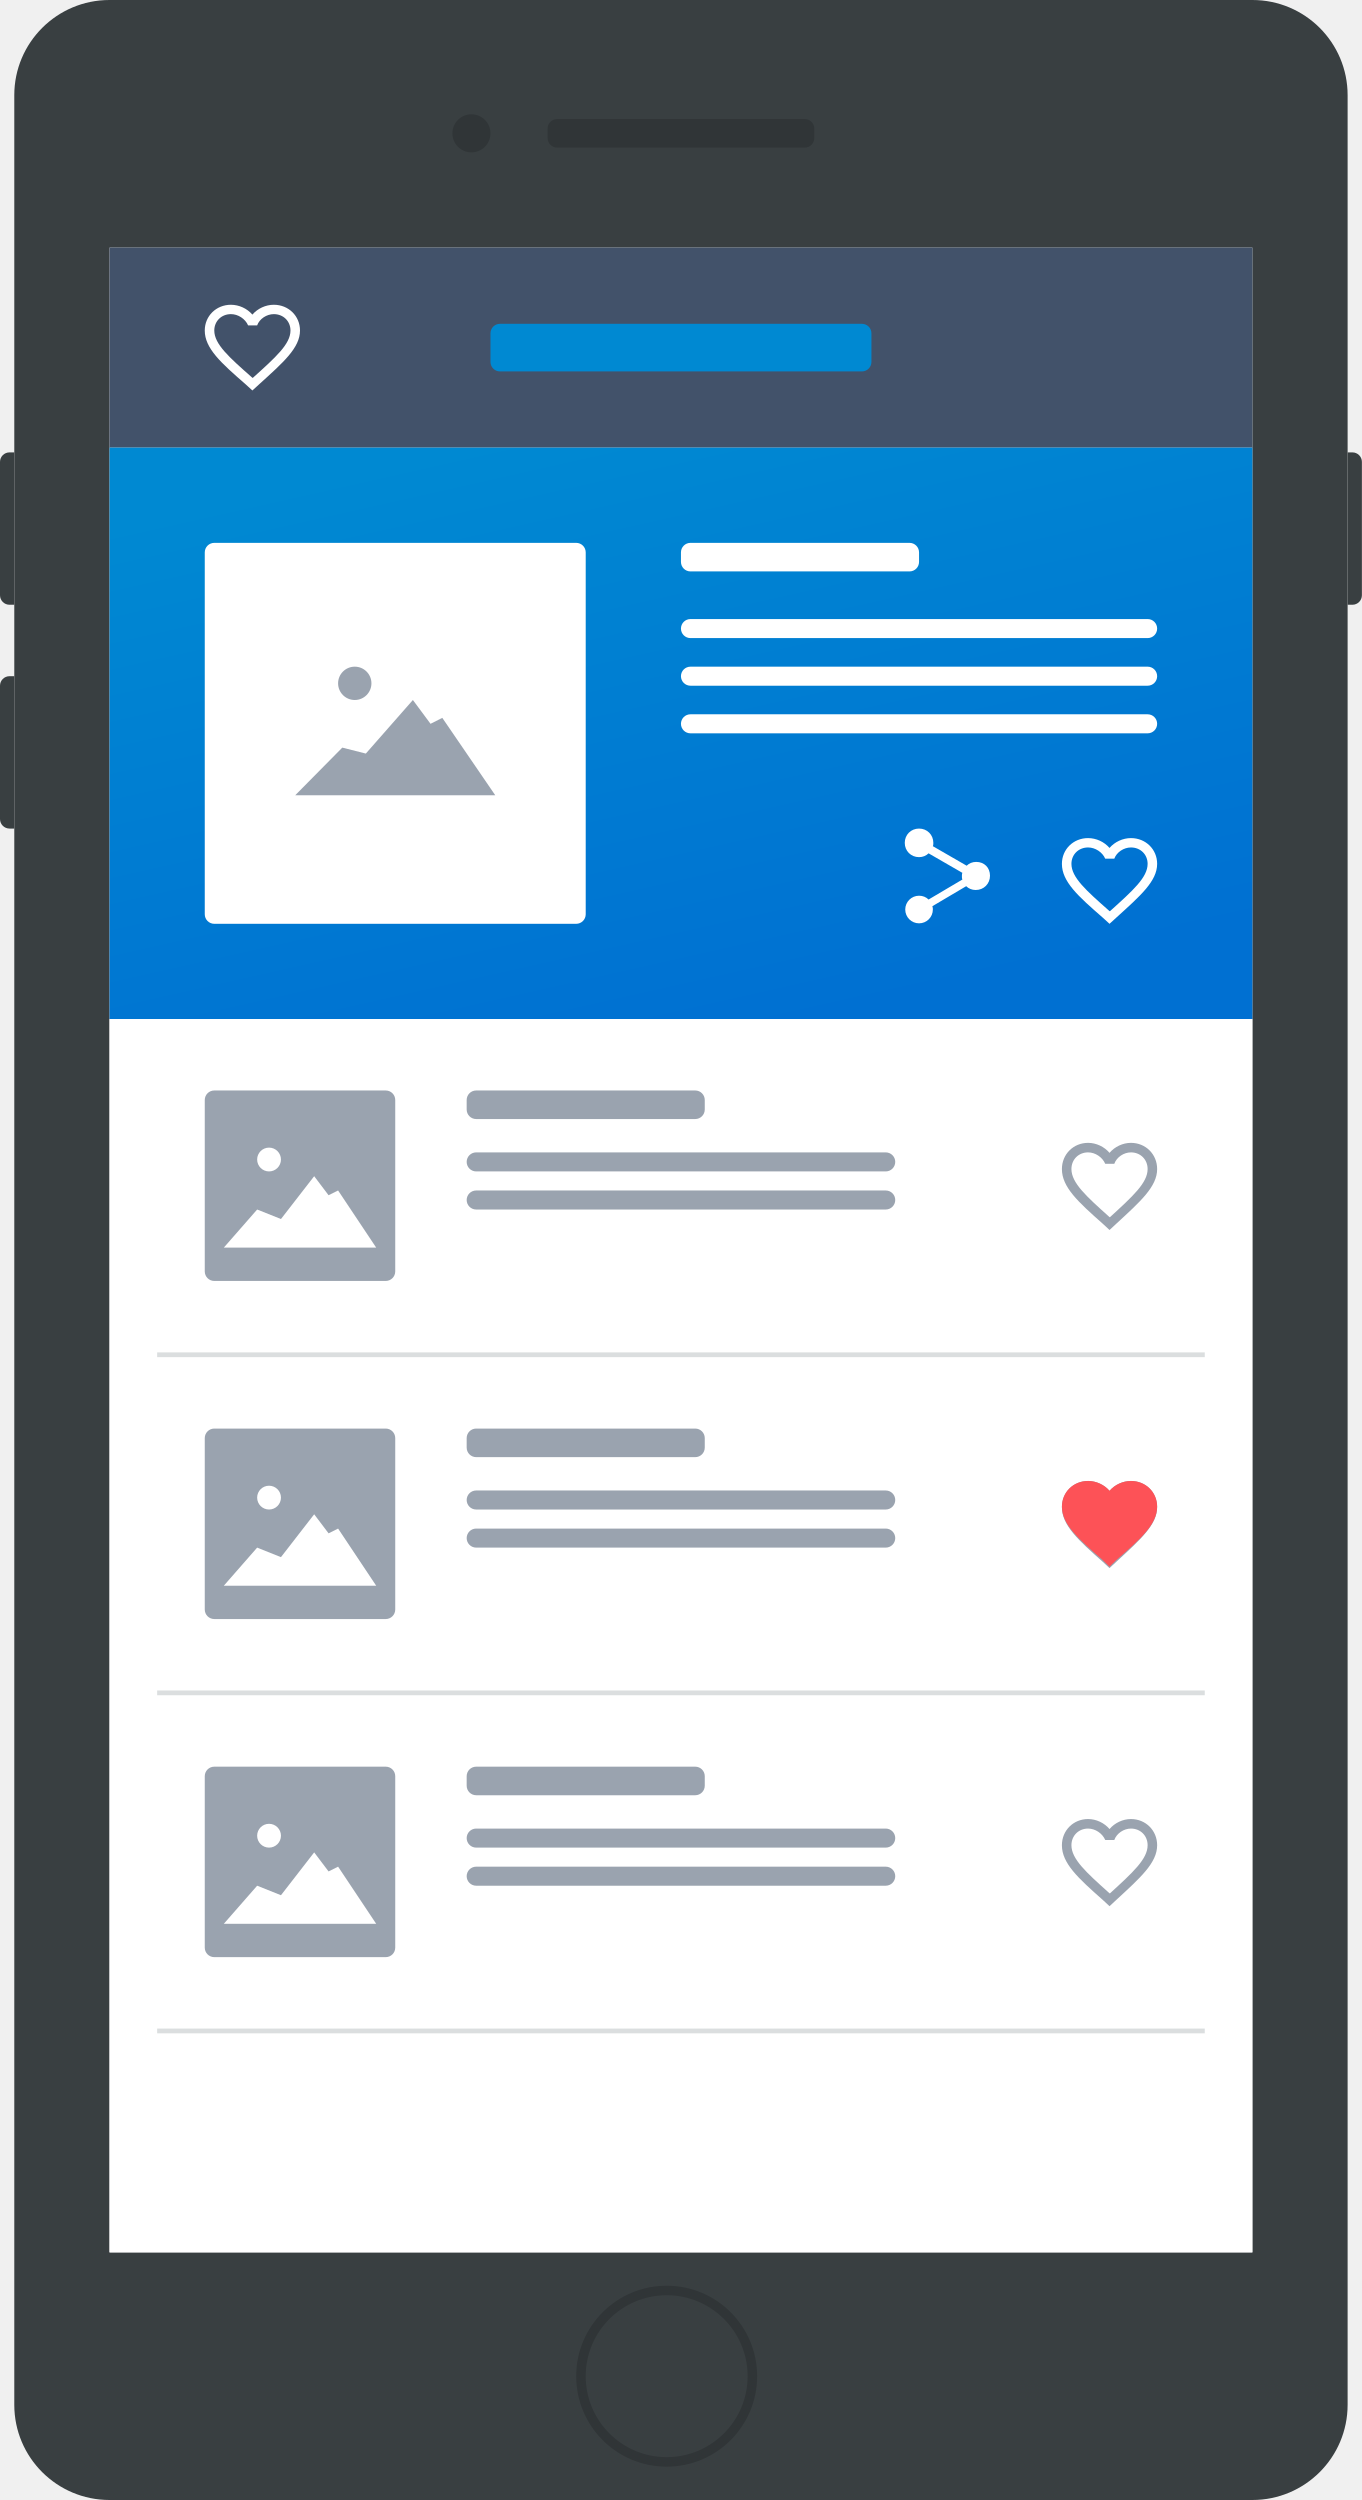
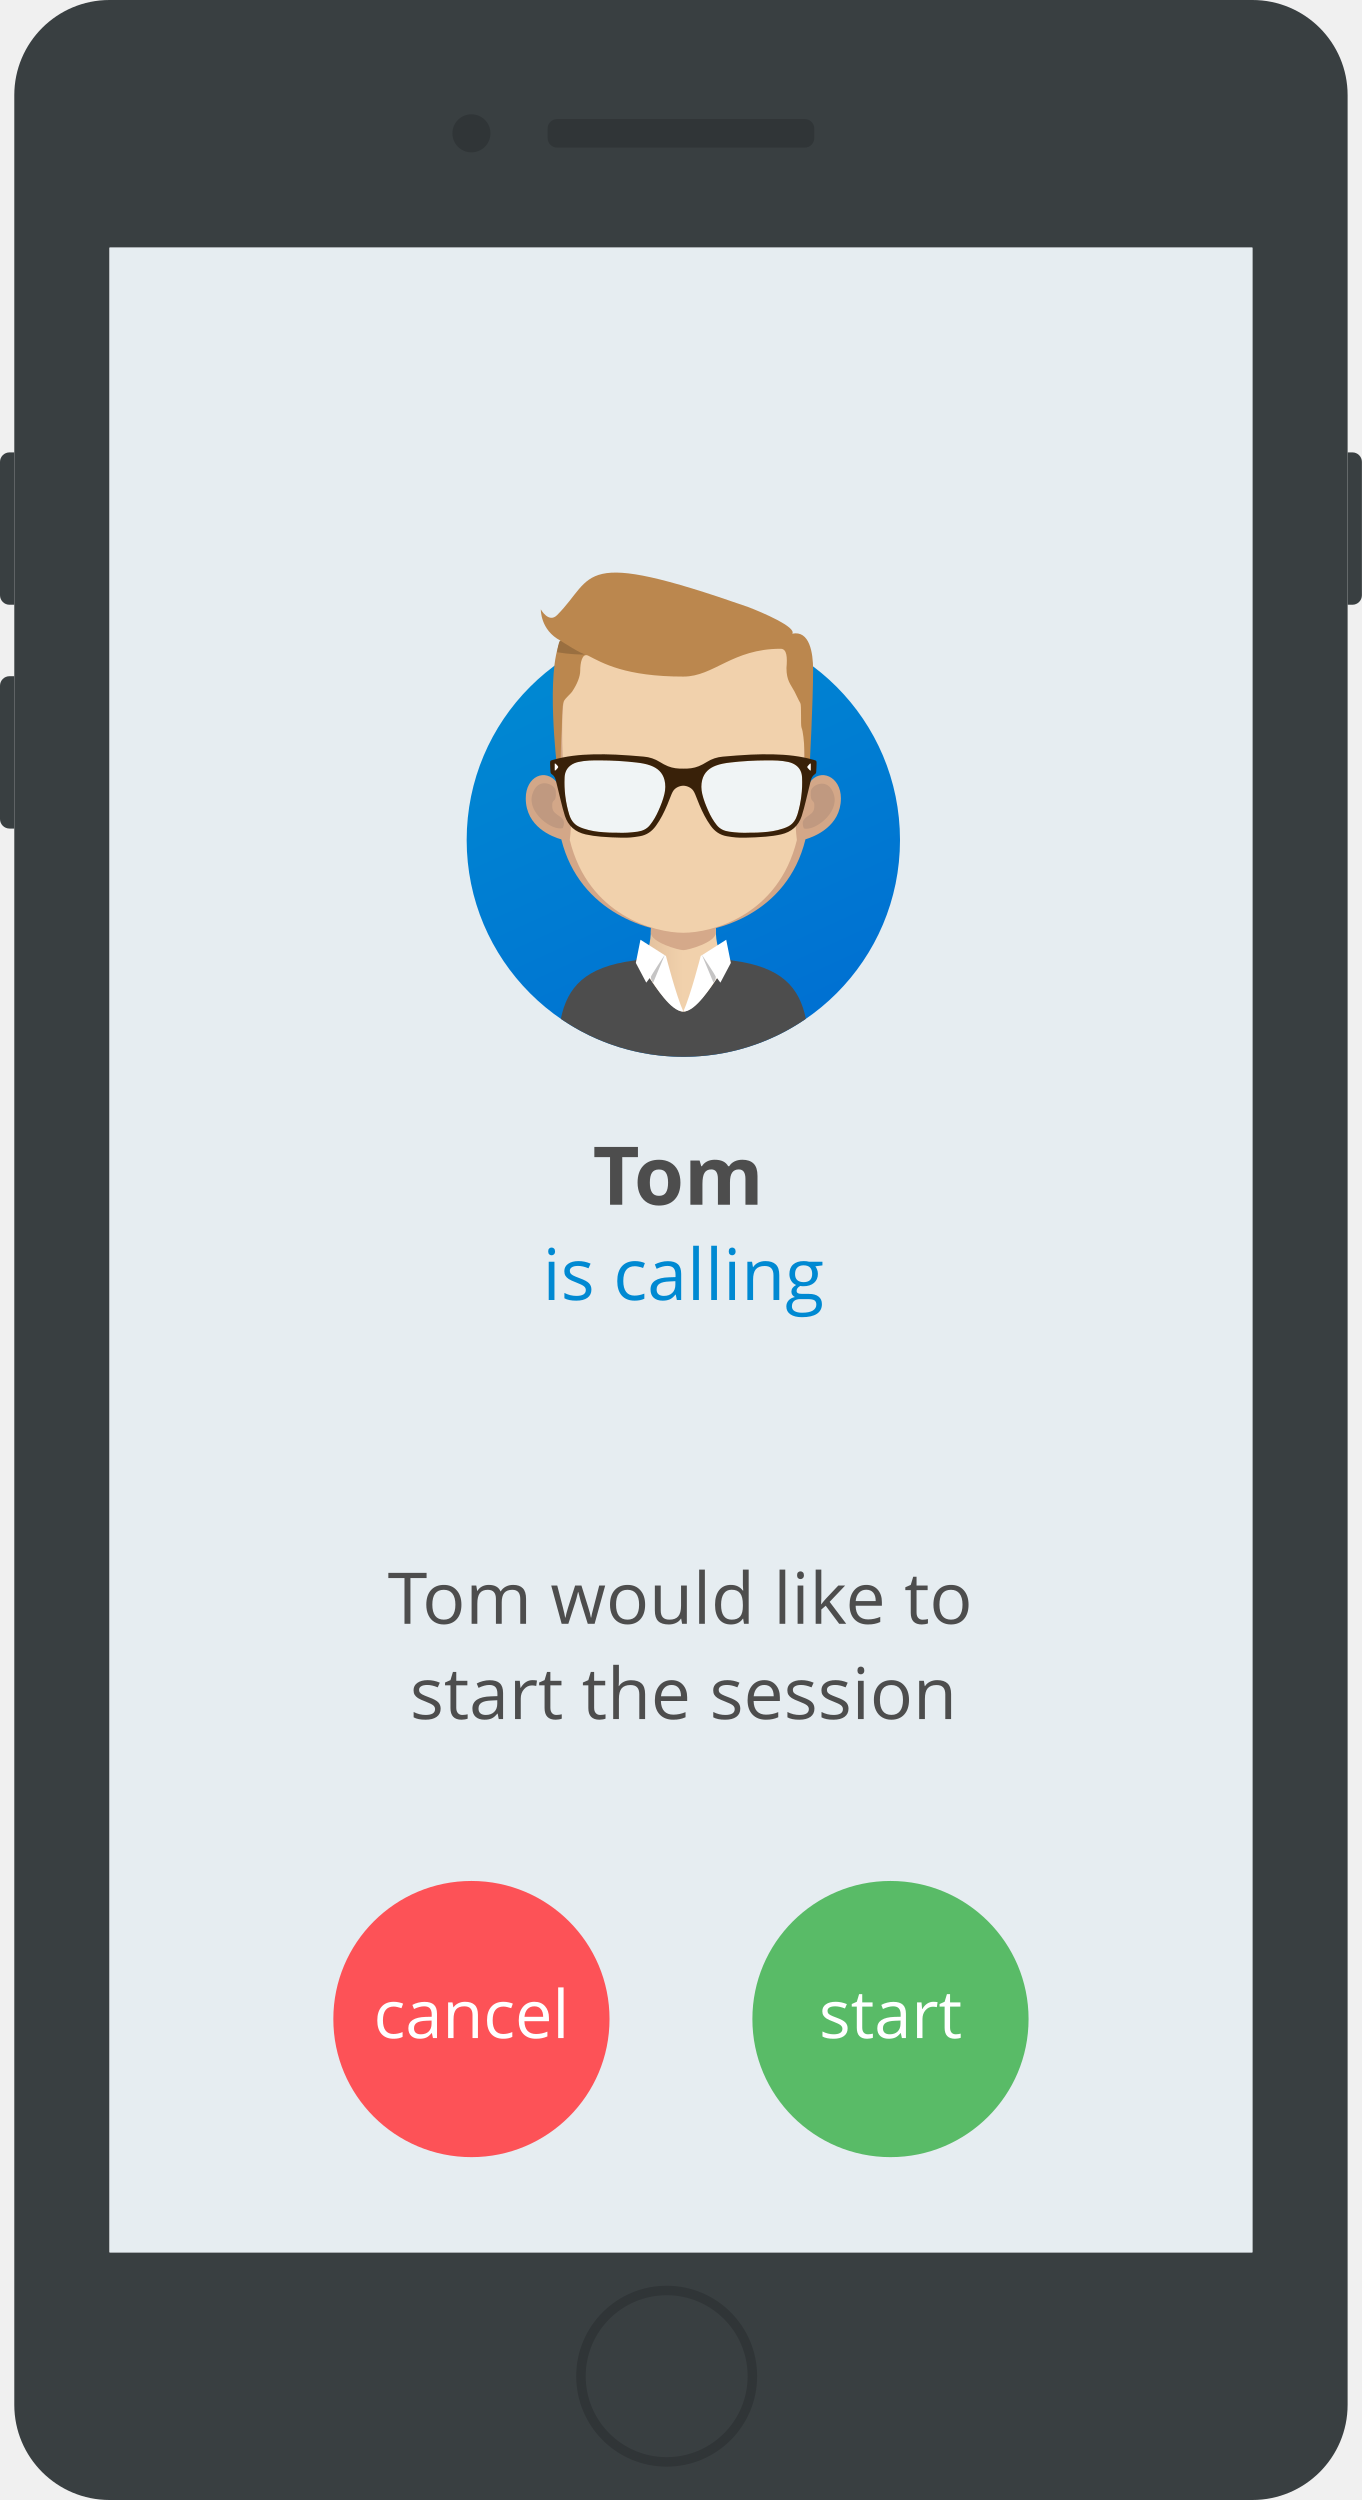
<svg xmlns="http://www.w3.org/2000/svg" xmlns:xlink="http://www.w3.org/1999/xlink" width="286" height="525" viewBox="0 0 286 525" version="1.1" preserveAspectRatio="xMidYMid slice">
  <defs>
    <path d="M0 20C0 8.953 8.96 0 19.996 0h240.008C271.047 0 280 8.947 280 20v485c0 11.046-8.96 20-19.996 20H19.996C8.953 525 0 516.053 0 505V20zm20 32v421h240V52H20z" id="path-1" />
    <linearGradient x1="30.526%" y1="0%" x2="73.577%" y2="94.72%" id="linearGradient-3">
      <stop stop-color="#0089D2" offset="0%" />
      <stop stop-color="#0070D2" offset="100%" />
    </linearGradient>
+     <linearGradient x1="0%" y1="50%" x2="100%" y2="50%" id="linearGradient-4">
+       <stop stop-color="#E1BE9B" offset="0%" />
+       <stop stop-color="#F1D1AC" offset="50%" />
+       <stop stop-color="#F1D1AC" offset="100%" />
+     </linearGradient>
+     <linearGradient x1="18703.1%" y1="27278.1%" x2="18703.1%" y2="6365.6%" id="linearGradient-5">
+       <stop stop-color="#E1BE9B" offset="0%" />
+       <stop stop-color="#F1D1AC" offset="50%" />
+       <stop stop-color="#F1D1AC" offset="100%" />
+     </linearGradient>
  </defs>
  <g id="Ill" stroke="none" stroke-width="1" fill="none" fill-rule="evenodd">
-     <g id="Testing" transform="translate(-112)">
-       <g id="iPhone/large" transform="translate(112)">
+     <g id="Testing">
+       <g id="iPhone/large">
        <g id="Screen" transform="translate(3)">
          <mask id="mask-2" fill="#fff">
            <use xlink:href="#path-1" />
          </mask>
          <use id="Combined-Shape" fill="#393F41" xlink:href="#path-1" />
        </g>
        <circle id="Front-camera" fill="#303537" cx="99" cy="28" r="4" />
        <rect id="Speaker" fill="#303537" x="115" y="25" width="56" height="6" rx="2" />
        <circle id="Home" stroke="#303537" stroke-width="2" cx="140" cy="499" r="18" />
-         <path d="M2 95h1v32H2a2 2 0 0 1-2-2V97a2 2 0 0 1 2-2zM283 95h1a2 2 0 0 1 2 2v28a2 2 0 0 1-2 2h-1V95z" id="Rectangle-2" fill="#393F41" />
+         <path d="M2 95h1v32H2a2 2 0 0 1-2-2V97a2 2 0 0 1 2-2zm281 0h1a2 2 0 0 1 2 2v28a2 2 0 0 1-2 2h-1V95z" id="Rectangle-2" fill="#393F41" />
        <path d="M2 142h1v32H2a2 2 0 0 1-2-2v-28a2 2 0 0 1 2-2z" id="Rectangle-2-Copy" fill="#393F41" />
      </g>
-       <path id="Rectangle-4" fill="#42526A" d="M135 52h240v42H135z" />
-       <path id="Rectangle-9" fill="url(#linearGradient-3)" d="M135 94h240v120H135z" />
-       <path id="Rectangle-10" fill="#FFF" d="M135 214h240v259H135z" />
-       <rect id="Rectangle" fill="#0089D2" x="215" y="68" width="80" height="10" rx="2" />
-       <rect id="Rectangle-11" fill="#FFF" x="155" y="114" width="80" height="80" rx="2" />
-       <path id="Shape" fill="#9AA3AF" fill-rule="nonzero" d="M174 167l9.882-10 4.942 1.25 9.882-11.25 3.706 5 2.47-1.25L216 167z" />
-       <circle id="Oval" fill="#9AA3AF" fill-rule="nonzero" cx="186.5" cy="143.5" r="3.5" />
-       <rect id="Rectangle-17" fill="#FFF" x="255" y="114" width="50" height="6" rx="2" />
-       <rect id="Rectangle-17-Copy" fill="#FFF" x="255" y="130" width="100" height="4" rx="2" />
-       <rect id="Rectangle-17-Copy-2" fill="#FFF" x="255" y="140" width="100" height="4" rx="2" />
-       <rect id="Rectangle-17-Copy-3" fill="#FFF" x="255" y="150" width="100" height="4" rx="2" />
-       <path d="M169.5 64c-1.7 0-3.4.787-4.5 2.066A6.05 6.05 0 0 0 160.5 64c-3.1 0-5.5 2.36-5.5 5.41 0 3.738 3.4 6.787 8.6 11.311L165 82l1.4-1.279c5.1-4.623 8.6-7.672 8.6-11.311 0-3.05-2.4-5.41-5.5-5.41zm-4.4 15.344h-.1l-.1-.098c-4.8-4.23-7.9-6.984-7.9-9.836 0-1.967 1.5-3.443 3.5-3.443 1.5 0 3 .984 3.6 2.36h1.9c.5-1.376 2-2.36 3.5-2.36 2 0 3.5 1.476 3.5 3.443 0 2.852-3.1 5.606-7.9 9.934zM349.5 176c-1.7 0-3.4.787-4.5 2.066a6.05 6.05 0 0 0-4.5-2.066c-3.1 0-5.5 2.36-5.5 5.41 0 3.738 3.4 6.787 8.6 11.311L345 194l1.4-1.279c5.1-4.623 8.6-7.672 8.6-11.311 0-3.05-2.4-5.41-5.5-5.41zm-4.4 15.344h-.1l-.1-.098c-4.8-4.23-7.9-6.984-7.9-9.836 0-1.967 1.5-3.443 3.5-3.443 1.5 0 3 .984 3.6 2.36h1.9c.5-1.376 2-2.36 3.5-2.36 2 0 3.5 1.476 3.5 3.443 0 2.852-3.1 5.606-7.9 9.934z" id="Shape" fill="#FFF" />
-       <g transform="translate(135 214)" id="mobile/ui/large/card">
-         <path id="Rectangle-2" d="M0 0h240v71H0z" />
-         <rect id="Rectangle-11" fill="#9AA3AF" x="20" y="15" width="40" height="40" rx="2" />
-         <path id="Shape" fill="#FFF" fill-rule="nonzero" d="M24 48l7-8 5 2 6.978-9L46 37l2-1 8 12z" />
-         <circle id="Oval" fill="#FFF" fill-rule="nonzero" cx="33.5" cy="29.5" r="2.5" />
-         <path d="M214.5 26c-1.7 0-3.4.8-4.5 2.1-1.1-1.3-2.8-2.1-4.5-2.1-3.1 0-5.5 2.4-5.5 5.5 0 3.8 3.4 6.9 8.6 11.5l1.4 1.3 1.4-1.3c5.1-4.7 8.6-7.8 8.6-11.5 0-3.1-2.4-5.5-5.5-5.5zm-4.4 15.6h-.1l-.1-.1c-4.8-4.3-7.9-7.1-7.9-10 0-2 1.5-3.5 3.5-3.5 1.5 0 3 1 3.6 2.4h1.9c.5-1.4 2-2.4 3.5-2.4 2 0 3.5 1.5 3.5 3.5 0 2.9-3.1 5.7-7.9 10.1z" id="Shape" fill="#9AA3AF" />
-         <rect id="Rectangle-17" fill="#9AA3AF" x="75" y="15" width="50" height="6" rx="2" />
-         <rect id="Rectangle-17-Copy" fill="#9AA3AF" x="75" y="28" width="90" height="4" rx="2" />
-         <rect id="Rectangle-17-Copy-2" fill="#9AA3AF" x="75" y="36" width="90" height="4" rx="2" />
-         <path id="Rectangle-12" fill="#DBDEDF" d="M10 70h220v1H10z" />
+       <g id="usability/call" transform="translate(23 52)">
+         <path id="Rectangle-25" fill="#E6EDF1" fill-rule="evenodd" d="M0 0h240v421H0z" />
+         <circle id="Oval-7" fill="#59BB67" fill-rule="evenodd" cx="164" cy="372" r="29" />
+         <circle id="Oval-7-Copy" fill="#FD5257" fill-rule="evenodd" cx="76" cy="372" r="29" />
+         <text id="Tom-would-like-to-st" font-family="OpenSans, Open Sans" font-size="15" font-weight="normal" fill="#4D4D4D">
+           <tspan x="58.424" y="289">Tom would like to </tspan>
+           <tspan x="63.067" y="309">start the session</tspan>
+         </text>
+         <text id="Tom" font-family="OpenSans-Bold, Open Sans" font-size="17" font-weight="bold" fill="#4D4D4D">
+           <tspan x="101.469" y="201">Tom</tspan>
+         </text>
+         <text id="is-calling" font-family="OpenSans, Open Sans" font-size="15" font-weight="normal" fill="#0089D2">
+           <tspan x="90.932" y="221">is calling</tspan>
+         </text>
+         <g id="avatar" transform="translate(75 68)" stroke-width="1" fill-rule="evenodd">
+           <g id="person">
+             <g id="Group" transform="translate(0 6.33)">
+               <ellipse id="Oval" fill="url(#linearGradient-3)" fill-rule="nonzero" cx="45.5" cy="50.08" rx="45.5" ry="45.523" />
+               <path d="M45.5 95.602a45.272 45.272 0 0 1-25.726-7.973c1.375-6.686 5.116-10.904 15.263-12.232.708 0 .708-.754 1.463-.754 4.62.024 13.21.046 18.003.024.73 0 .733.73 1.46.73 10.162 1.35 13.9 5.566 15.27 12.226a45.269 45.269 0 0 1-25.733 7.98z" id="Shape" fill="#4D4D4D" />
+               <path d="M38.687 68.58h13.626c0 .975 0 5.356 2.19 6.574 0 1.622-6.083 10.954-9.012 10.954-2.91 0-8.994-9.332-8.994-10.954 2.19-1.218 2.19-5.6 2.19-6.573z" id="Shape" fill="url(#linearGradient-4)" />
+               <path d="M45.5 67.607c6.813 0 6.813-.07 6.813 1.948 0 2.016-5.84 3.651-6.813 3.651-.973 0-6.813-1.635-6.813-3.651 0-2.017 0-1.948 6.813-1.948z" id="Shape" fill="#D5A98A" />
+               <path d="M71.149 49.924c1.848-.548 7.442-2.695 7.442-8.608 0-4.613-4.38-6.463-6.574-3.29C71.95 12.387 70.652.176 45.5.176c-24.92 0-26.451 12.21-26.517 37.852-2.438-3.174-6.574-1.324-6.574 3.289 0 6.033 5.638 8.108 7.464 8.622m51.276-.014c-3.857 15.77-18.836 19.63-25.649 19.63-6.813 0-21.734-4.031-25.627-19.616" id="Shape" fill="#D3A788" />
+               <path d="M69.345 50.08C65.452 65.903 51.556 69.555 45.5 69.555c-6.045 0-19.952-3.652-23.845-19.475.973-7.79-1.213-7.79-1.213-12.053C18.98 14.294 20.58.175 45.5.175c25.152 0 26.521 14.12 25.058 37.852 0 4.263-2.186 4.263-1.213 12.053z" id="Shape" fill="url(#linearGradient-5)" />
+               <path d="M72.265 39.855c.097-1.376 3.74-3.133 4.866.73 1.125 3.863-4.157 7.704-6.326 7.06-1.099-2.81 2.021-2.23 2.19-4.382.168-2.151-.935-.523-.73-3.408zm-53.547-.087c-.099-1.38-3.796-3.14-4.938.732s4.218 7.721 6.42 7.077c1.114-2.818-2.052-2.236-2.223-4.393-.17-2.157.948-.524.741-3.416z" id="Shape" fill="#C09980" />
+             </g>
+             <path d="M72.021 41.072s.73-13.675.73-20.448c0-3.522-.73-8.303-4.38-7.547.954-1.378-6.325-4.478-9.245-5.599C22.869-5.218 27.123 1.034 18.979 9.182c-1.764 1.764-3.407-1.217-3.407-1.217s-.13 4.347 4.137 6.573c-3.164 6.573-.73 26.534-.73 26.534h.73s.104-6.33.25-7.775c.1-1.011-.03-5.22.48-6.1.411-.712 1.363-1.446 1.703-1.948 1.042-1.54 1.703-3.179 1.703-4.382 0-1.62.387-3.837 1.703-3.165 2.969 1.517 7.728 4.382 19.952 4.382 6.44 0 10.22-5.842 20.439-5.842 1.329 0 1.417 1.824 1.219 4.027 0 2.694.903 3.457 1.7 4.98.45.859.725 1.559 1.212 2.4.279.479.03 4.624.248 5.147.68 1.621.73 8.276.73 8.276h.973z" id="Shape" fill="#BB874E" />
+             <path d="M19.709 14.538c.154.107 4.458 2.921 5.352 2.921-1.491 0-3.25-.032-6.082-.487.276-1.964.575-2.542.73-2.434z" id="Shape" fill="#9A6F40" />
+             <g id="Group" transform="translate(17.275 38.22)">
+               <path d="M52.2 12.805c-.314 1.041-.903 1.962-1.88 2.49-.696.376-1.49.601-2.266.802-1.36.353-2.764.44-4.163.52-.576.033-1.155.02-1.732.028-1.454.077-2.9-.015-4.341-.22-1.035-.148-1.918-.55-2.573-1.367-.735-.917-1.31-1.934-1.784-3.003-.512-1.153-.986-2.322-1.268-3.556-.223-.98-.259-1.958-.003-2.946.399-1.545 1.446-2.464 2.894-3.005.952-.356 1.951-.517 2.954-.636a68.671 68.671 0 0 1 7.68-.452c1.52-.009 3.043 0 4.539.334.594.133 1.148.354 1.64.719.847.63 1.215 1.517 1.26 2.517a23.088 23.088 0 0 1-.957 7.775zm-29.177-.737c-.476 1.073-1.053 2.094-1.79 3.014-.658.82-1.544 1.224-2.581 1.373-1.447.206-2.897.298-4.356.22-.58-.007-1.16.007-1.738-.027-1.404-.08-2.812-.167-4.177-.522-.778-.202-1.575-.428-2.274-.806-.98-.53-1.57-1.454-1.886-2.5a23.219 23.219 0 0 1-.96-7.806c.045-1.005.415-1.896 1.265-2.528.493-.366 1.048-.589 1.645-.722 1.501-.336 3.029-.344 4.554-.335 2.575.015 5.146.15 7.705.453 1.006.12 2.009.282 2.964.639 1.453.543 2.503 1.466 2.904 3.018.256.991.22 1.973-.004 2.958-.282 1.239-.758 2.413-1.271 3.57z" id="Shape" fill="#F0F4F5" />
+               <path d="M56.125 3.876a.614.614 0 0 1-.31.514c-.486.314-.703.819-.837 1.344-.353 1.394-.666 2.798-1.016 4.192-.27 1.076-.528 2.159-.873 3.212-.688 2.097-2.185 3.374-4.33 3.863-1.055.24-2.14.389-3.22.48a69.798 69.798 0 0 1-4.375.215c-1.456.033-2.347-.066-3.777-.302-1.471-.243-2.556-1.015-3.405-2.188-.991-1.369-1.732-2.869-2.387-4.414-.302-.712-.567-1.44-.86-2.155a4.894 4.894 0 0 0-.373-.743c-.441-.705-1.346-1.095-2.137-1.116-.792.021-1.697.41-2.138 1.116a4.894 4.894 0 0 0-.372.743c-.293.716-.559 1.443-.86 2.155-.655 1.545-1.397 3.045-2.388 4.414-.849 1.173-1.934 1.945-3.405 2.188-1.43.236-2.32.335-3.777.302a69.798 69.798 0 0 1-4.376-.214 23.536 23.536 0 0 1-3.22-.48c-2.144-.49-3.641-1.767-4.329-3.864-.345-1.053-.602-2.136-.872-3.212-.351-1.394-.663-2.798-1.017-4.192-.133-.525-.35-1.03-.838-1.344a.614.614 0 0 1-.308-.514C.292 3.272.243 2.669.243 2.066c0-.553.026-.549.57-.705C3.59.56 6.44.259 9.316.193a67.012 67.012 0 0 1 4.713.058c1.967.094 3.932.248 5.894.42a7.433 7.433 0 0 1 3.367 1.124c.541.342 1.114.65 1.706.894 1.04.428 2.113.523 3.227.505h.001c1.114.018 2.186-.077 3.227-.505a11.154 11.154 0 0 0 1.706-.894A7.433 7.433 0 0 1 36.526.672C38.487.499 40.453.345 42.42.25a67.012 67.012 0 0 1 4.712-.058C50.01.26 52.86.56 55.637 1.361c.543.156.57.152.57.704 0 .604-.05 1.207-.082 1.81zM24.26 5.553c-.4-1.545-1.446-2.464-2.895-3.005-.952-.356-1.951-.517-2.954-.636a68.671 68.671 0 0 0-7.68-.452c-1.52-.009-3.042 0-4.539.334-.594.133-1.148.354-1.64.719-.847.63-1.215 1.517-1.26 2.517-.12 2.641.192 5.241.957 7.775.315 1.041.903 1.962 1.88 2.49.696.376 1.49.601 2.266.802 1.36.353 2.764.44 4.163.52.576.033 1.155.02 1.732.028 1.454.077 2.9-.015 4.342-.22 1.034-.148 1.917-.55 2.572-1.367.736-.917 1.31-1.934 1.784-3.003.512-1.153.986-2.322 1.268-3.556.223-.98.259-1.958.004-2.946zm28.897-.523c-.045-1-.413-1.887-1.26-2.517-.492-.365-1.046-.586-1.64-.72-1.496-.333-3.019-.342-4.539-.333-2.567.015-5.13.15-7.68.452-1.003.119-2.002.28-2.954.636-1.448.541-2.495 1.46-2.894 3.005-.256.988-.22 1.965.003 2.946.282 1.234.756 2.403 1.268 3.556.474 1.07 1.049 2.086 1.784 3.003.655.816 1.538 1.219 2.573 1.366 1.441.206 2.887.298 4.34.22.578-.007 1.157.006 1.733-.027 1.399-.08 2.803-.167 4.163-.52.775-.2 1.57-.426 2.267-.802.976-.528 1.565-1.449 1.88-2.49a23.113 23.113 0 0 0 .956-7.775z" id="Shape" fill="#392109" />
+               <path d="M54.759 3.51l-.426-.47a.286.286 0 0 1 0-.375l.426-.47c.11-.072.11-.072.23-.072v1.46c-.12 0-.12.002-.23-.073zm-53.312 0c-.11.075-.11.073-.23.073v-1.46c.12 0 .12 0 .23.073l.426.469a.286.286 0 0 1 0 .376l-.426.47z" id="Shape" fill="#FFF" />
+             </g>
+             <g id="Group" transform="translate(35.524 77.17)">
+               <path d="M.973.175l5.353 3.408s2.067 8.109 3.65 11.685c-2.656 0-5.882-5.336-7.056-7.06-.231.301-.73.974-.73.974L0 5.044.973.175z" id="Shape" fill="#FFF" />
+               <path d="M6.083 3.34s-2.92 4.352-2.92 4.625c0 .864.487 1.217.487 1.217L6.083 3.34z" id="Shape" fill="#C5C4C4" />
+             </g>
+             <g id="Group" transform="translate(45.5 77.17)">
+               <path d="M9.003.175L3.65 3.583S1.583 11.692 0 15.268c2.656 0 5.882-5.336 7.056-7.06.231.301.73.974.73.974l2.19-4.138L9.003.175z" id="Shape" fill="#FFF" />
+               <path d="M3.893 3.34s2.92 4.352 2.92 4.625c0 .864-.487 1.217-.487 1.217L3.893 3.34z" id="Shape" fill="#C5C4C4" />
+             </g>
+           </g>
+         </g>
+         <text id="cancel" font-family="OpenSans, Open Sans" font-size="14" font-weight="normal" fill="#FFF">
+           <tspan x="55.448" y="376">cancel</tspan>
+         </text>
+         <text id="start" font-family="OpenSans, Open Sans" font-size="14" font-weight="normal" fill="#FFF">
+           <tspan x="148.968" y="376">start</tspan>
+         </text>
      </g>
-       <g transform="translate(135 285)" id="mobile/ui/large/card">
-         <path id="Rectangle-2" d="M0 0h240v71H0z" />
-         <rect id="Rectangle-11" fill="#9AA3AF" x="20" y="15" width="40" height="40" rx="2" />
-         <path id="Shape" fill="#FFF" fill-rule="nonzero" d="M24 48l7-8 5 2 6.978-9L46 37l2-1 8 12z" />
-         <circle id="Oval" fill="#FFF" fill-rule="nonzero" cx="33.5" cy="29.5" r="2.5" />
-         <path d="M214.5 26c-1.7 0-3.4.8-4.5 2.1-1.1-1.3-2.8-2.1-4.5-2.1-3.1 0-5.5 2.4-5.5 5.5 0 3.8 3.4 6.9 8.6 11.5l1.4 1.3 1.4-1.3c5.1-4.7 8.6-7.8 8.6-11.5 0-3.1-2.4-5.5-5.5-5.5zm-4.4 15.6h-.1l-.1-.1c-4.8-4.3-7.9-7.1-7.9-10 0-2 1.5-3.5 3.5-3.5 1.5 0 3 1 3.6 2.4h1.9c.5-1.4 2-2.4 3.5-2.4 2 0 3.5 1.5 3.5 3.5 0 2.9-3.1 5.7-7.9 10.1z" id="Shape" fill="#9AA3AF" />
-         <rect id="Rectangle-17" fill="#9AA3AF" x="75" y="15" width="50" height="6" rx="2" />
-         <rect id="Rectangle-17-Copy" fill="#9AA3AF" x="75" y="28" width="90" height="4" rx="2" />
-         <rect id="Rectangle-17-Copy-2" fill="#9AA3AF" x="75" y="36" width="90" height="4" rx="2" />
-         <path id="Rectangle-12" fill="#DBDEDF" d="M10 70h220v1H10z" />
-       </g>
-       <g transform="translate(135 356)" id="mobile/ui/large/card">
-         <path id="Rectangle-2" d="M0 0h240v71H0z" />
-         <rect id="Rectangle-11" fill="#9AA3AF" x="20" y="15" width="40" height="40" rx="2" />
-         <path id="Shape" fill="#FFF" fill-rule="nonzero" d="M24 48l7-8 5 2 6.978-9L46 37l2-1 8 12z" />
-         <circle id="Oval" fill="#FFF" fill-rule="nonzero" cx="33.5" cy="29.5" r="2.5" />
-         <path d="M214.5 26c-1.7 0-3.4.8-4.5 2.1-1.1-1.3-2.8-2.1-4.5-2.1-3.1 0-5.5 2.4-5.5 5.5 0 3.8 3.4 6.9 8.6 11.5l1.4 1.3 1.4-1.3c5.1-4.7 8.6-7.8 8.6-11.5 0-3.1-2.4-5.5-5.5-5.5zm-4.4 15.6h-.1l-.1-.1c-4.8-4.3-7.9-7.1-7.9-10 0-2 1.5-3.5 3.5-3.5 1.5 0 3 1 3.6 2.4h1.9c.5-1.4 2-2.4 3.5-2.4 2 0 3.5 1.5 3.5 3.5 0 2.9-3.1 5.7-7.9 10.1z" id="Shape" fill="#9AA3AF" />
-         <rect id="Rectangle-17" fill="#9AA3AF" x="75" y="15" width="50" height="6" rx="2" />
-         <rect id="Rectangle-17-Copy" fill="#9AA3AF" x="75" y="28" width="90" height="4" rx="2" />
-         <rect id="Rectangle-17-Copy-2" fill="#9AA3AF" x="75" y="36" width="90" height="4" rx="2" />
-         <path id="Rectangle-12" fill="#DBDEDF" d="M10 70h220v1H10z" />
-       </g>
-       <g id="share-alt" transform="translate(302 174)" fill="#FFF">
-         <path d="M15 7c-.8 0-1.5.3-2 .8L5.9 3.7c.1-.2.1-.5.1-.7 0-1.7-1.3-3-3-3S0 1.3 0 3s1.3 3 3 3c.8 0 1.5-.3 2-.8l7.1 4.1c-.1.2-.1.5-.1.7 0 .2 0 .5.1.7L5 14.9c-.5-.5-1.2-.8-2-.8C1.4 14.1.1 15.4.1 17c0 1.6 1.3 2.9 2.9 2.9 1.6 0 2.9-1.3 2.9-2.9 0-.2 0-.4-.1-.7l7.1-4.2c.5.5 1.2.8 2 .8 1.7 0 3-1.3 3-3S16.7 7 15 7z" id="Shape" />
-       </g>
-       <path d="M345 329l-1.4-1.37c-5.2-4.5-8.6-7.532-8.6-11.25 0-3.032 2.4-5.38 5.5-5.38 1.7 0 3.4.783 4.5 2.054a6.065 6.065 0 0 1 4.5-2.054c3.1 0 5.5 2.348 5.5 5.38 0 3.718-3.4 6.75-8.6 11.25L345 329z" id="Shape" fill="#FD5257" />
    </g>
  </g>
</svg>
